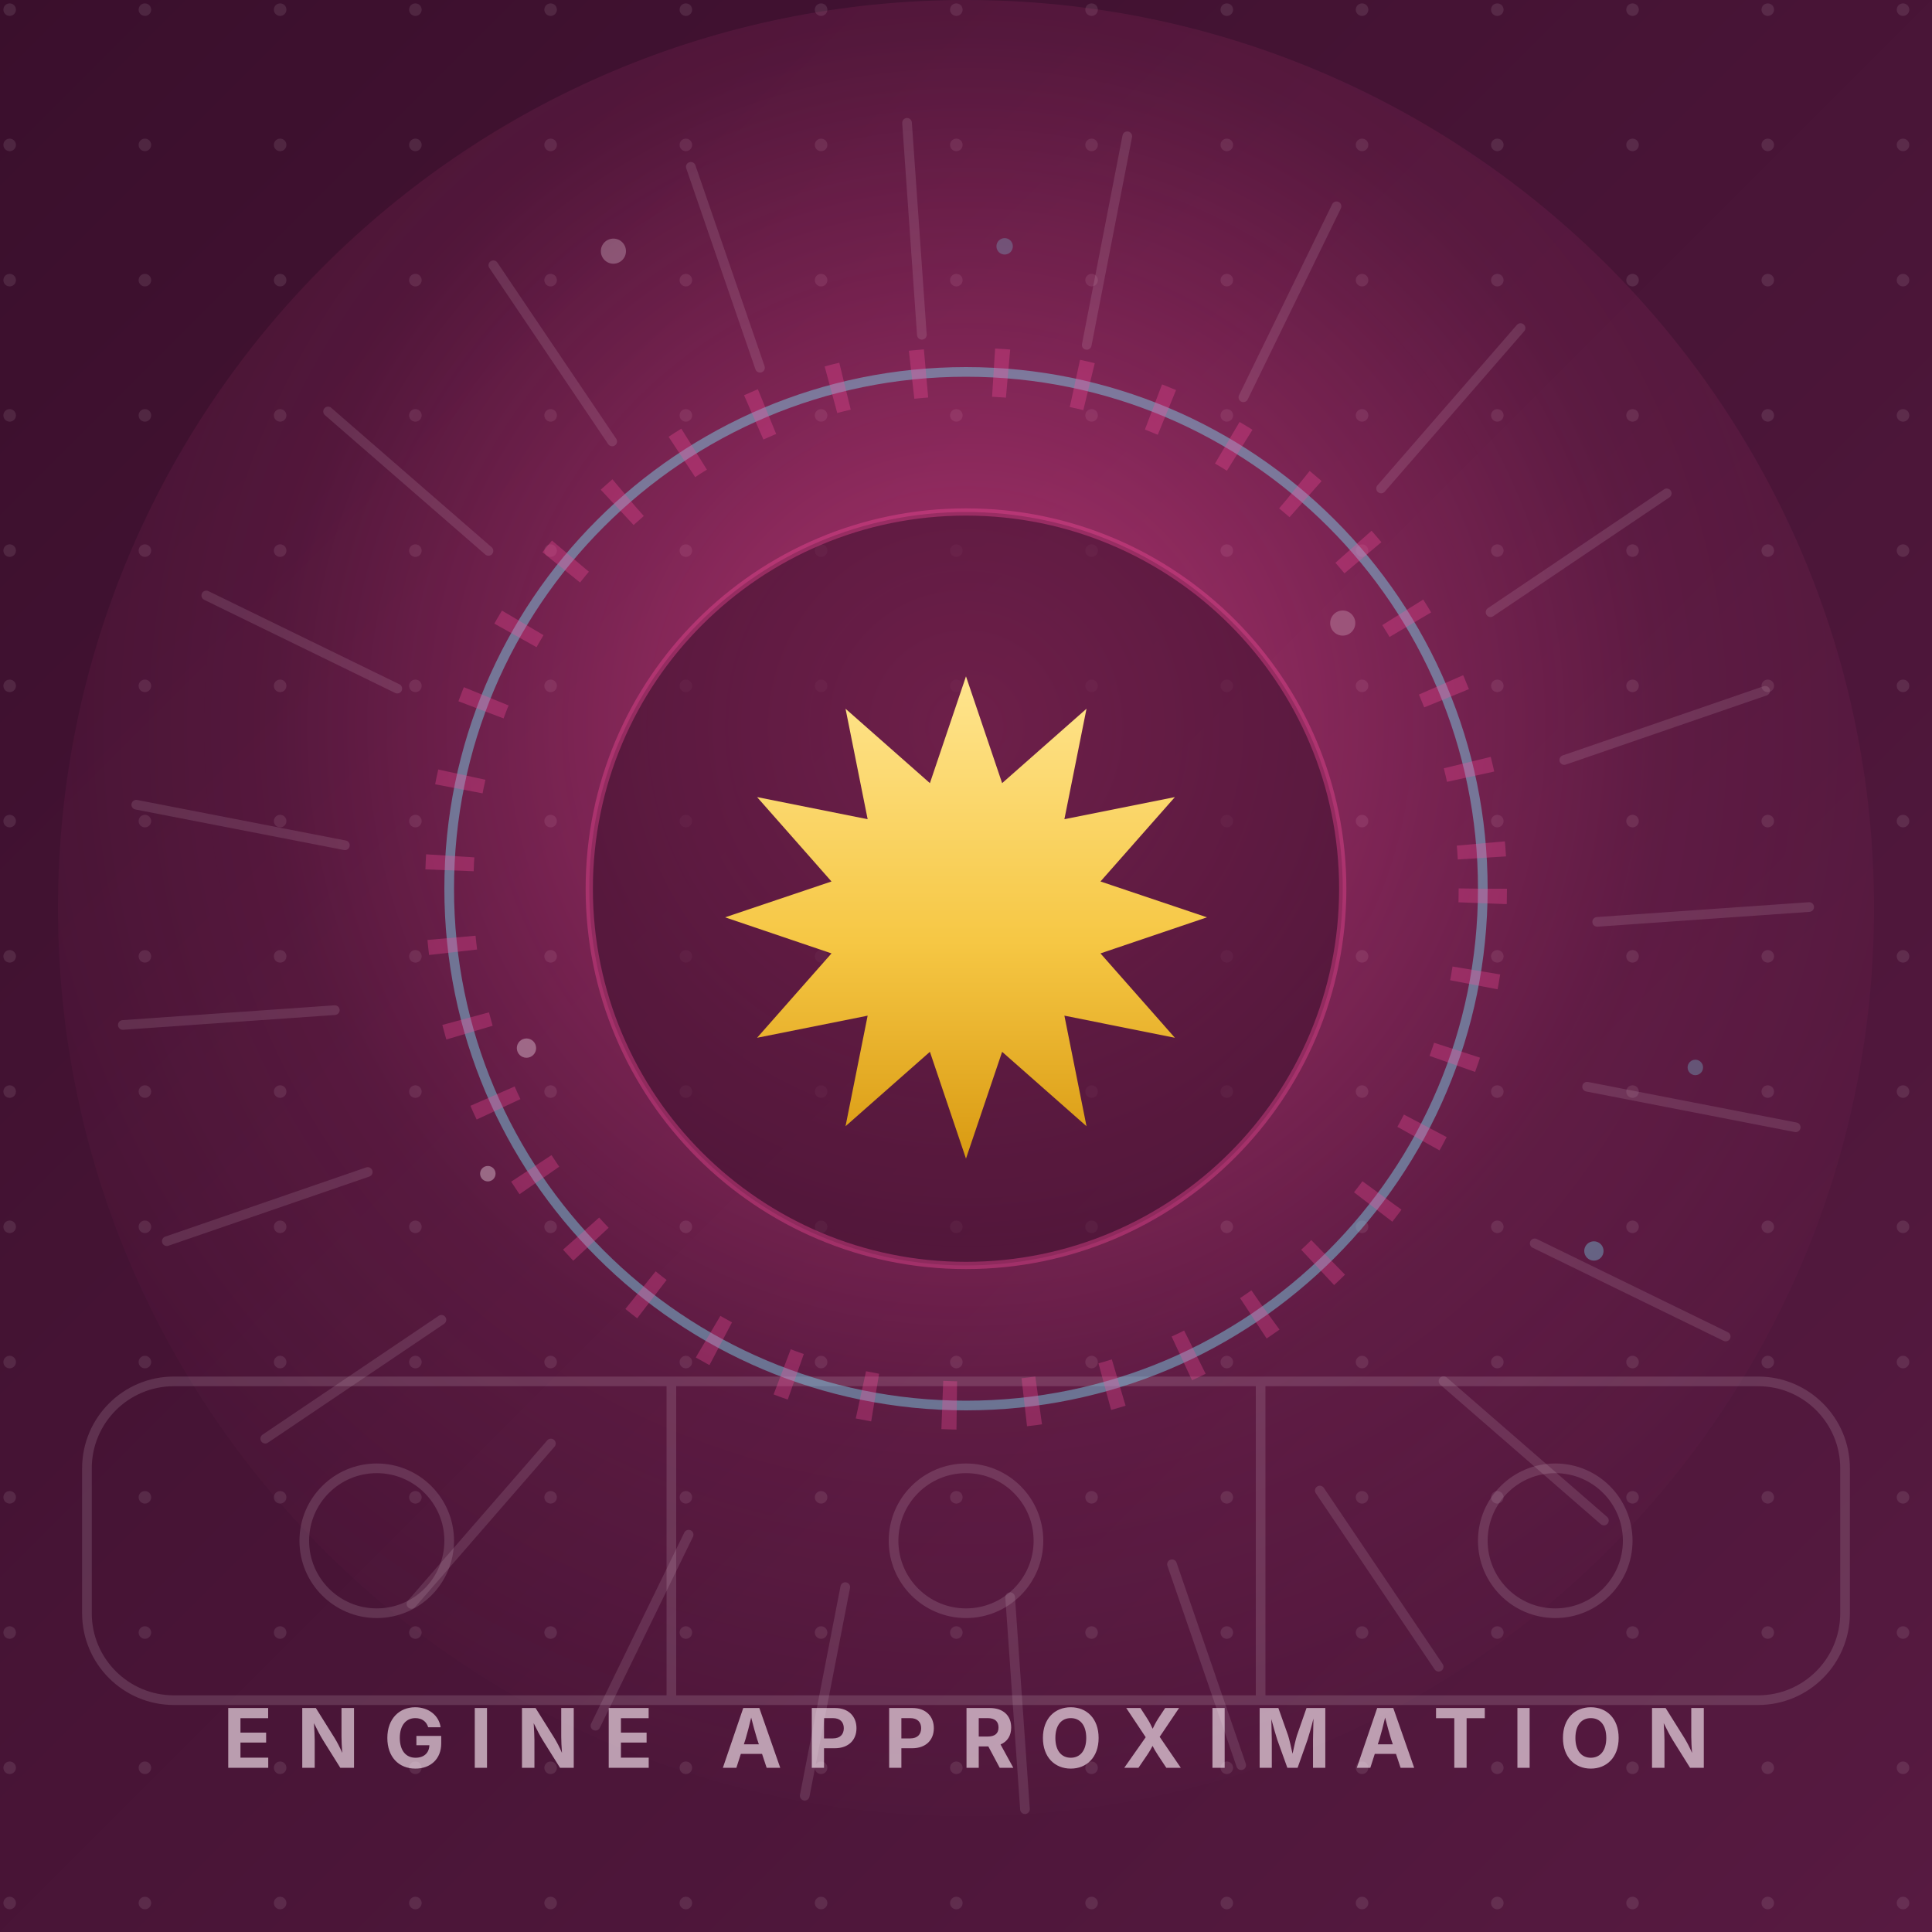
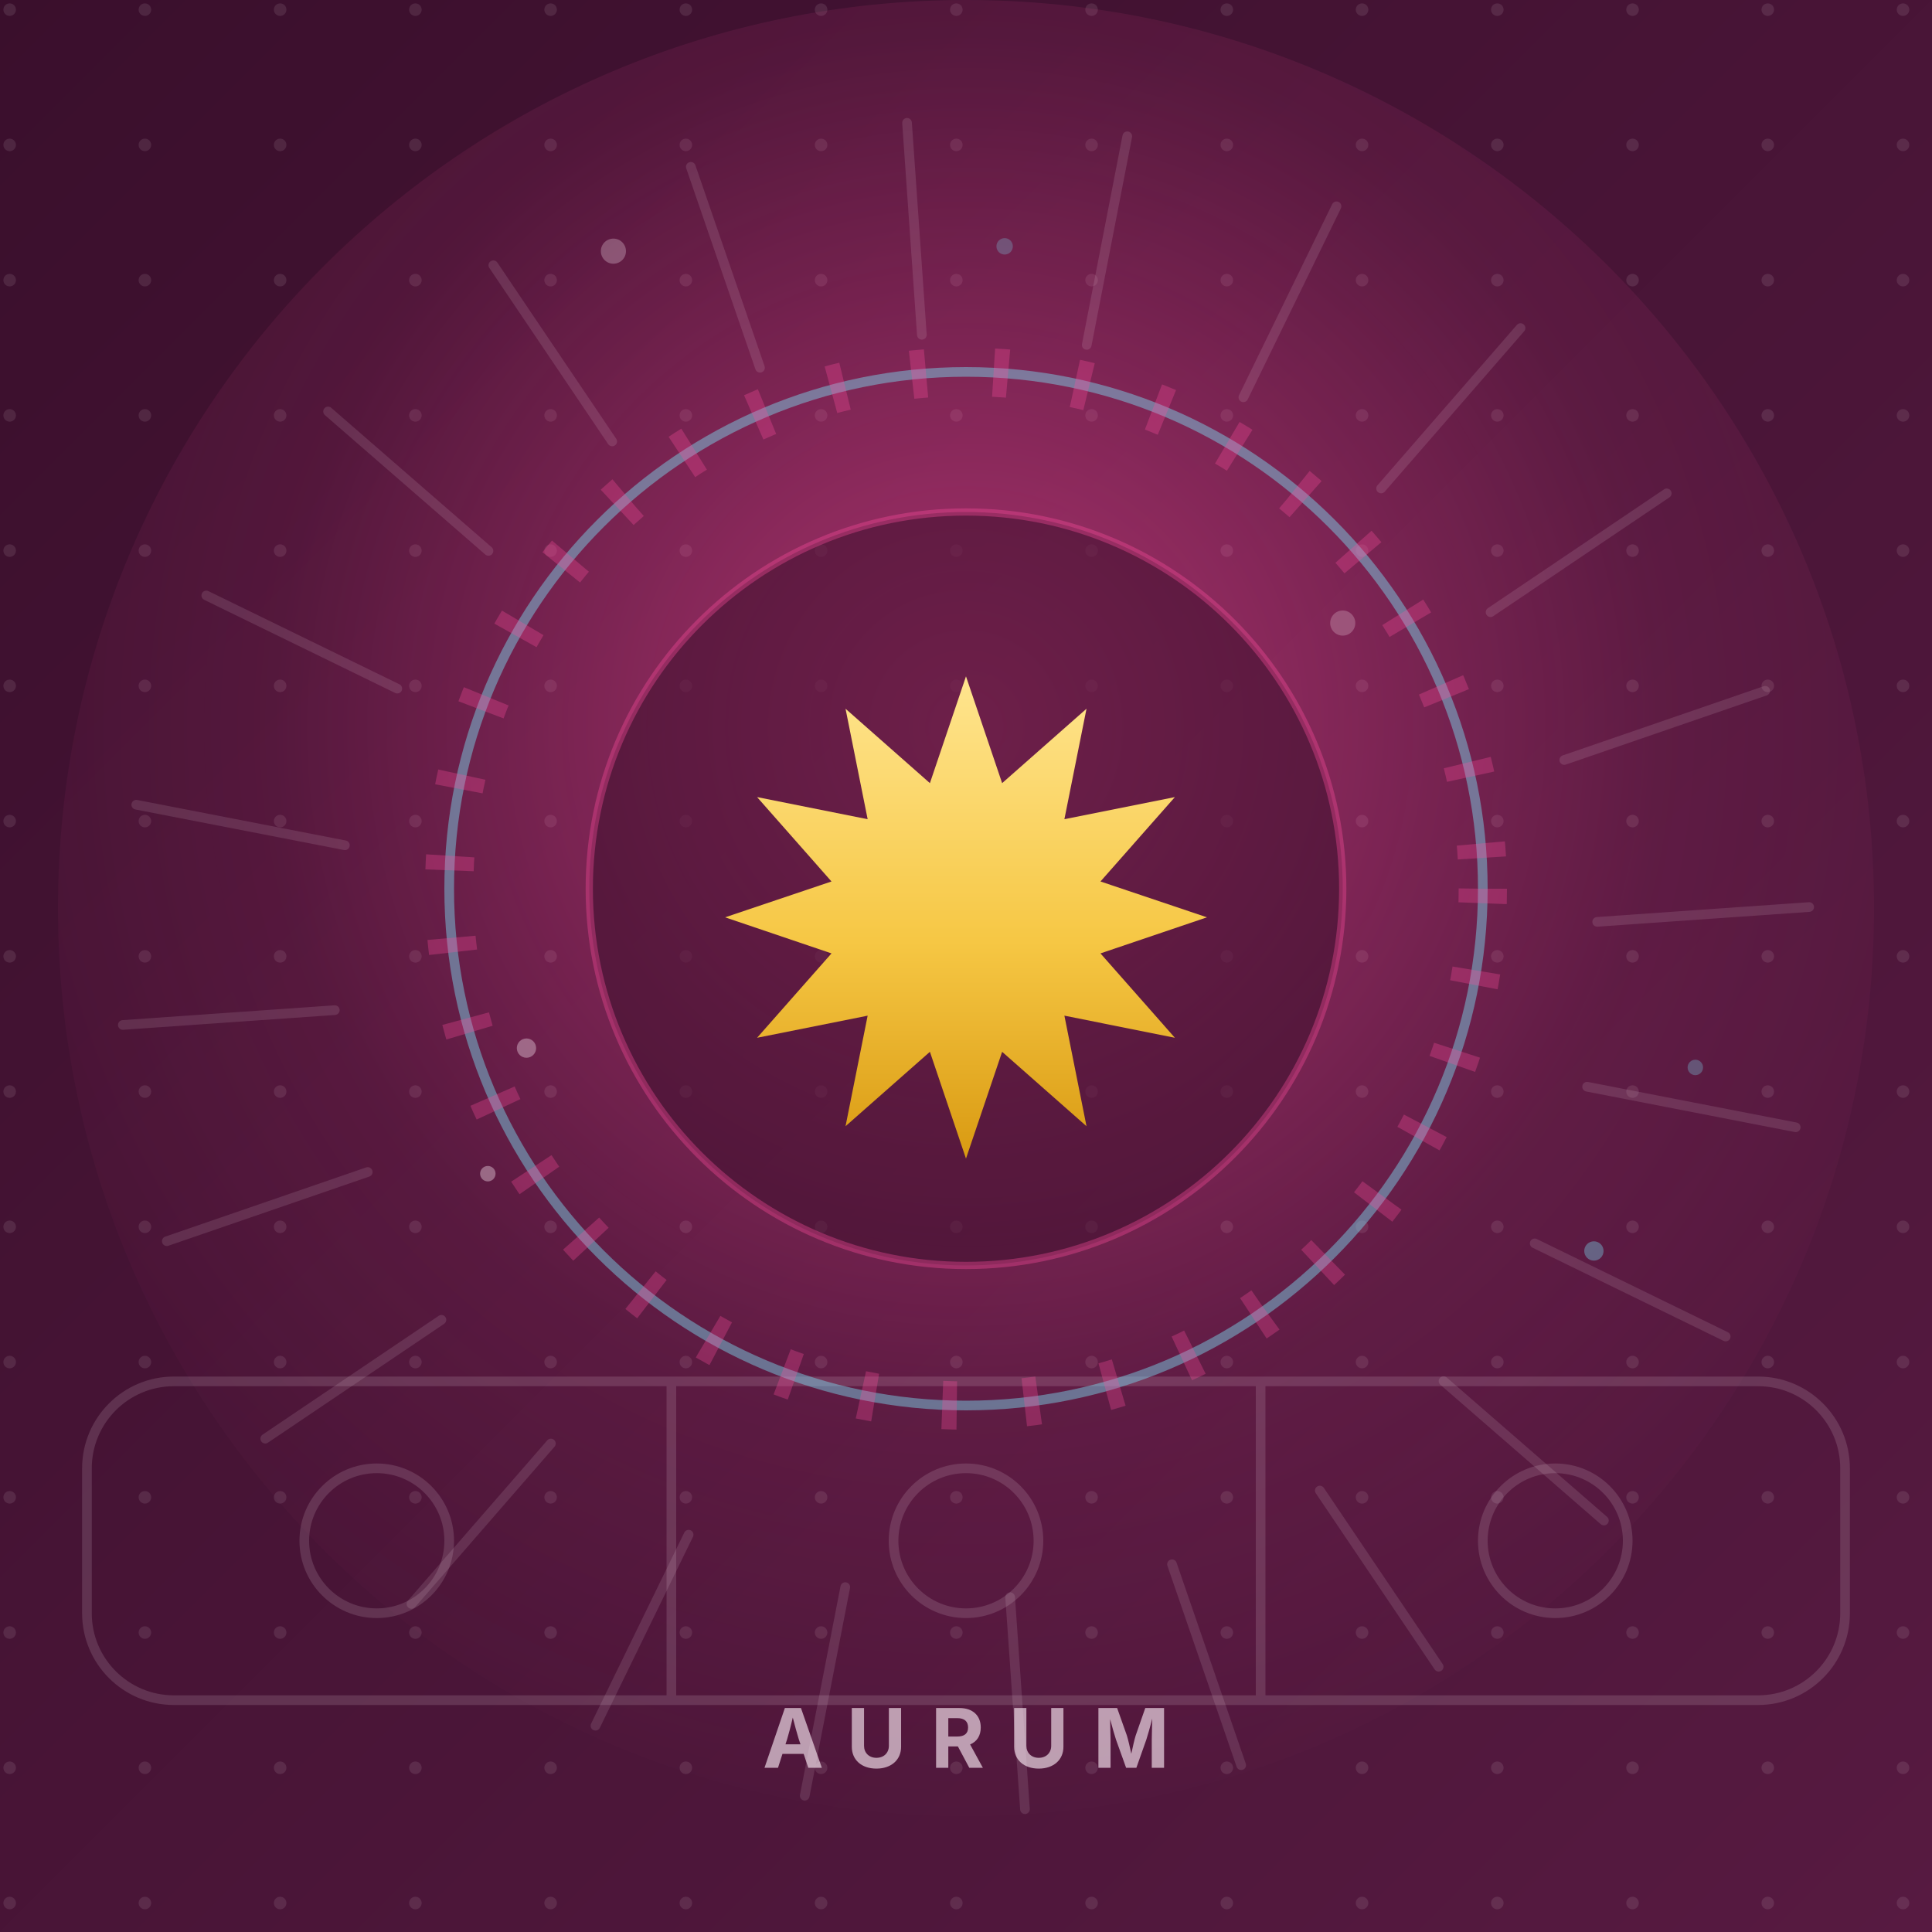
<svg xmlns="http://www.w3.org/2000/svg" viewBox="0 0 400 400" role="img" aria-label="Sugar Bang Bang 2 artwork">
  <defs>
    <linearGradient id="bg" x1="0" y1="0" x2="1" y2="1">
      <stop offset="0" stop-color="#3a0f2c" />
      <stop offset="1" stop-color="#571a41" />
    </linearGradient>
    <radialGradient id="glow" cx="50%" cy="40%" r="62%">
      <stop offset="0" stop-color="#ff4d9d" stop-opacity=".55" />
      <stop offset=".62" stop-color="#ff4d9d" stop-opacity=".10" />
      <stop offset="1" stop-color="#ff4d9d" stop-opacity="0" />
    </radialGradient>
    <linearGradient id="gold" x1="0" y1="0" x2="0" y2="1">
      <stop offset="0" stop-color="#ffe58f" />
      <stop offset=".55" stop-color="#f6c744" />
      <stop offset="1" stop-color="#d99a12" />
    </linearGradient>
    <pattern id="dots" width="28" height="28" patternUnits="userSpaceOnUse">
      <circle cx="2" cy="2" r="1.3" fill="#fff0f8" opacity=".10" />
    </pattern>
  </defs>
  <rect width="400" height="400" fill="url(#bg)" />
  <rect width="400" height="400" fill="url(#dots)" />
  <circle cx="200" cy="188" r="188" fill="url(#glow)" />
  <g transform="rotate(11 200 200)">
    <rect x="199" y="24" width="2" height="46" rx="1" fill="#fff0f8" opacity=".12" transform="rotate(0 200 200)" />
    <rect x="199" y="24" width="2" height="46" rx="1" fill="#fff0f8" opacity=".12" transform="rotate(15 200 200)" />
    <rect x="199" y="24" width="2" height="46" rx="1" fill="#fff0f8" opacity=".12" transform="rotate(30 200 200)" />
    <rect x="199" y="24" width="2" height="46" rx="1" fill="#fff0f8" opacity=".12" transform="rotate(45 200 200)" />
    <rect x="199" y="24" width="2" height="46" rx="1" fill="#fff0f8" opacity=".12" transform="rotate(60 200 200)" />
    <rect x="199" y="24" width="2" height="46" rx="1" fill="#fff0f8" opacity=".12" transform="rotate(75 200 200)" />
    <rect x="199" y="24" width="2" height="46" rx="1" fill="#fff0f8" opacity=".12" transform="rotate(90 200 200)" />
    <rect x="199" y="24" width="2" height="46" rx="1" fill="#fff0f8" opacity=".12" transform="rotate(105 200 200)" />
    <rect x="199" y="24" width="2" height="46" rx="1" fill="#fff0f8" opacity=".12" transform="rotate(120 200 200)" />
    <rect x="199" y="24" width="2" height="46" rx="1" fill="#fff0f8" opacity=".12" transform="rotate(135 200 200)" />
    <rect x="199" y="24" width="2" height="46" rx="1" fill="#fff0f8" opacity=".12" transform="rotate(150 200 200)" />
    <rect x="199" y="24" width="2" height="46" rx="1" fill="#fff0f8" opacity=".12" transform="rotate(165 200 200)" />
    <rect x="199" y="24" width="2" height="46" rx="1" fill="#fff0f8" opacity=".12" transform="rotate(180 200 200)" />
    <rect x="199" y="24" width="2" height="46" rx="1" fill="#fff0f8" opacity=".12" transform="rotate(195 200 200)" />
    <rect x="199" y="24" width="2" height="46" rx="1" fill="#fff0f8" opacity=".12" transform="rotate(210 200 200)" />
    <rect x="199" y="24" width="2" height="46" rx="1" fill="#fff0f8" opacity=".12" transform="rotate(225 200 200)" />
    <rect x="199" y="24" width="2" height="46" rx="1" fill="#fff0f8" opacity=".12" transform="rotate(240 200 200)" />
    <rect x="199" y="24" width="2" height="46" rx="1" fill="#fff0f8" opacity=".12" transform="rotate(255 200 200)" />
    <rect x="199" y="24" width="2" height="46" rx="1" fill="#fff0f8" opacity=".12" transform="rotate(270 200 200)" />
    <rect x="199" y="24" width="2" height="46" rx="1" fill="#fff0f8" opacity=".12" transform="rotate(285 200 200)" />
    <rect x="199" y="24" width="2" height="46" rx="1" fill="#fff0f8" opacity=".12" transform="rotate(300 200 200)" />
    <rect x="199" y="24" width="2" height="46" rx="1" fill="#fff0f8" opacity=".12" transform="rotate(315 200 200)" />
    <rect x="199" y="24" width="2" height="46" rx="1" fill="#fff0f8" opacity=".12" transform="rotate(330 200 200)" />
    <rect x="199" y="24" width="2" height="46" rx="1" fill="#fff0f8" opacity=".12" transform="rotate(345 200 200)" />
  </g>
  <circle cx="351" cy="221" r="1.6" fill="#7bdff2" opacity="0.29" />
  <circle cx="278" cy="129" r="2.6" fill="#fff0f8" opacity="0.23" />
  <circle cx="109" cy="217" r="2.0" fill="#fff0f8" opacity="0.35" />
  <circle cx="208" cy="51" r="1.7" fill="#7bdff2" opacity="0.26" />
  <circle cx="101" cy="243" r="1.6" fill="#fff0f8" opacity="0.37" />
  <circle cx="127" cy="52" r="2.6" fill="#fff0f8" opacity="0.27" />
  <circle cx="330" cy="259" r="2.0" fill="#7bdff2" opacity="0.37" />
  <g opacity=".14" fill="none" stroke="#fff0f8" stroke-width="2">
    <rect x="18" y="286" width="364" height="66" rx="18" />
    <path d="M139 286v66M261 286v66" />
    <circle cx="78" cy="319" r="15" />
    <circle cx="200" cy="319" r="15" />
    <circle cx="322" cy="319" r="15" />
  </g>
  <circle cx="200" cy="184" r="107" fill="none" stroke="#7bdff2" stroke-opacity=".45" stroke-width="2" />
  <circle cx="200" cy="184" r="107" fill="none" stroke="#ff4d9d" stroke-opacity=".30" stroke-width="10" stroke-dasharray="3 14" />
  <circle cx="200" cy="184" r="78" fill="#3a0f2c" fill-opacity=".55" stroke="#ff4d9d" stroke-opacity=".35" stroke-width="1.5" />
  <text x="200" y="238" font-size="132" text-anchor="middle" fill="url(#gold)" font-family="'SF Pro Display','Segoe UI',system-ui,sans-serif" font-weight="800">✹</text>
-   <text x="200" y="366" font-size="17" letter-spacing="5" text-anchor="middle" fill="#fff0f8" fill-opacity=".62" font-family="'SF Pro Text','Segoe UI',system-ui,sans-serif" font-weight="700">ENGINE APPROXIMATION</text>
+   <text x="200" y="366" font-size="17" letter-spacing="5" text-anchor="middle" fill="#fff0f8" fill-opacity=".62" font-family="'SF Pro Text','Segoe UI',system-ui,sans-serif" font-weight="700">AURUM</text>
</svg>
